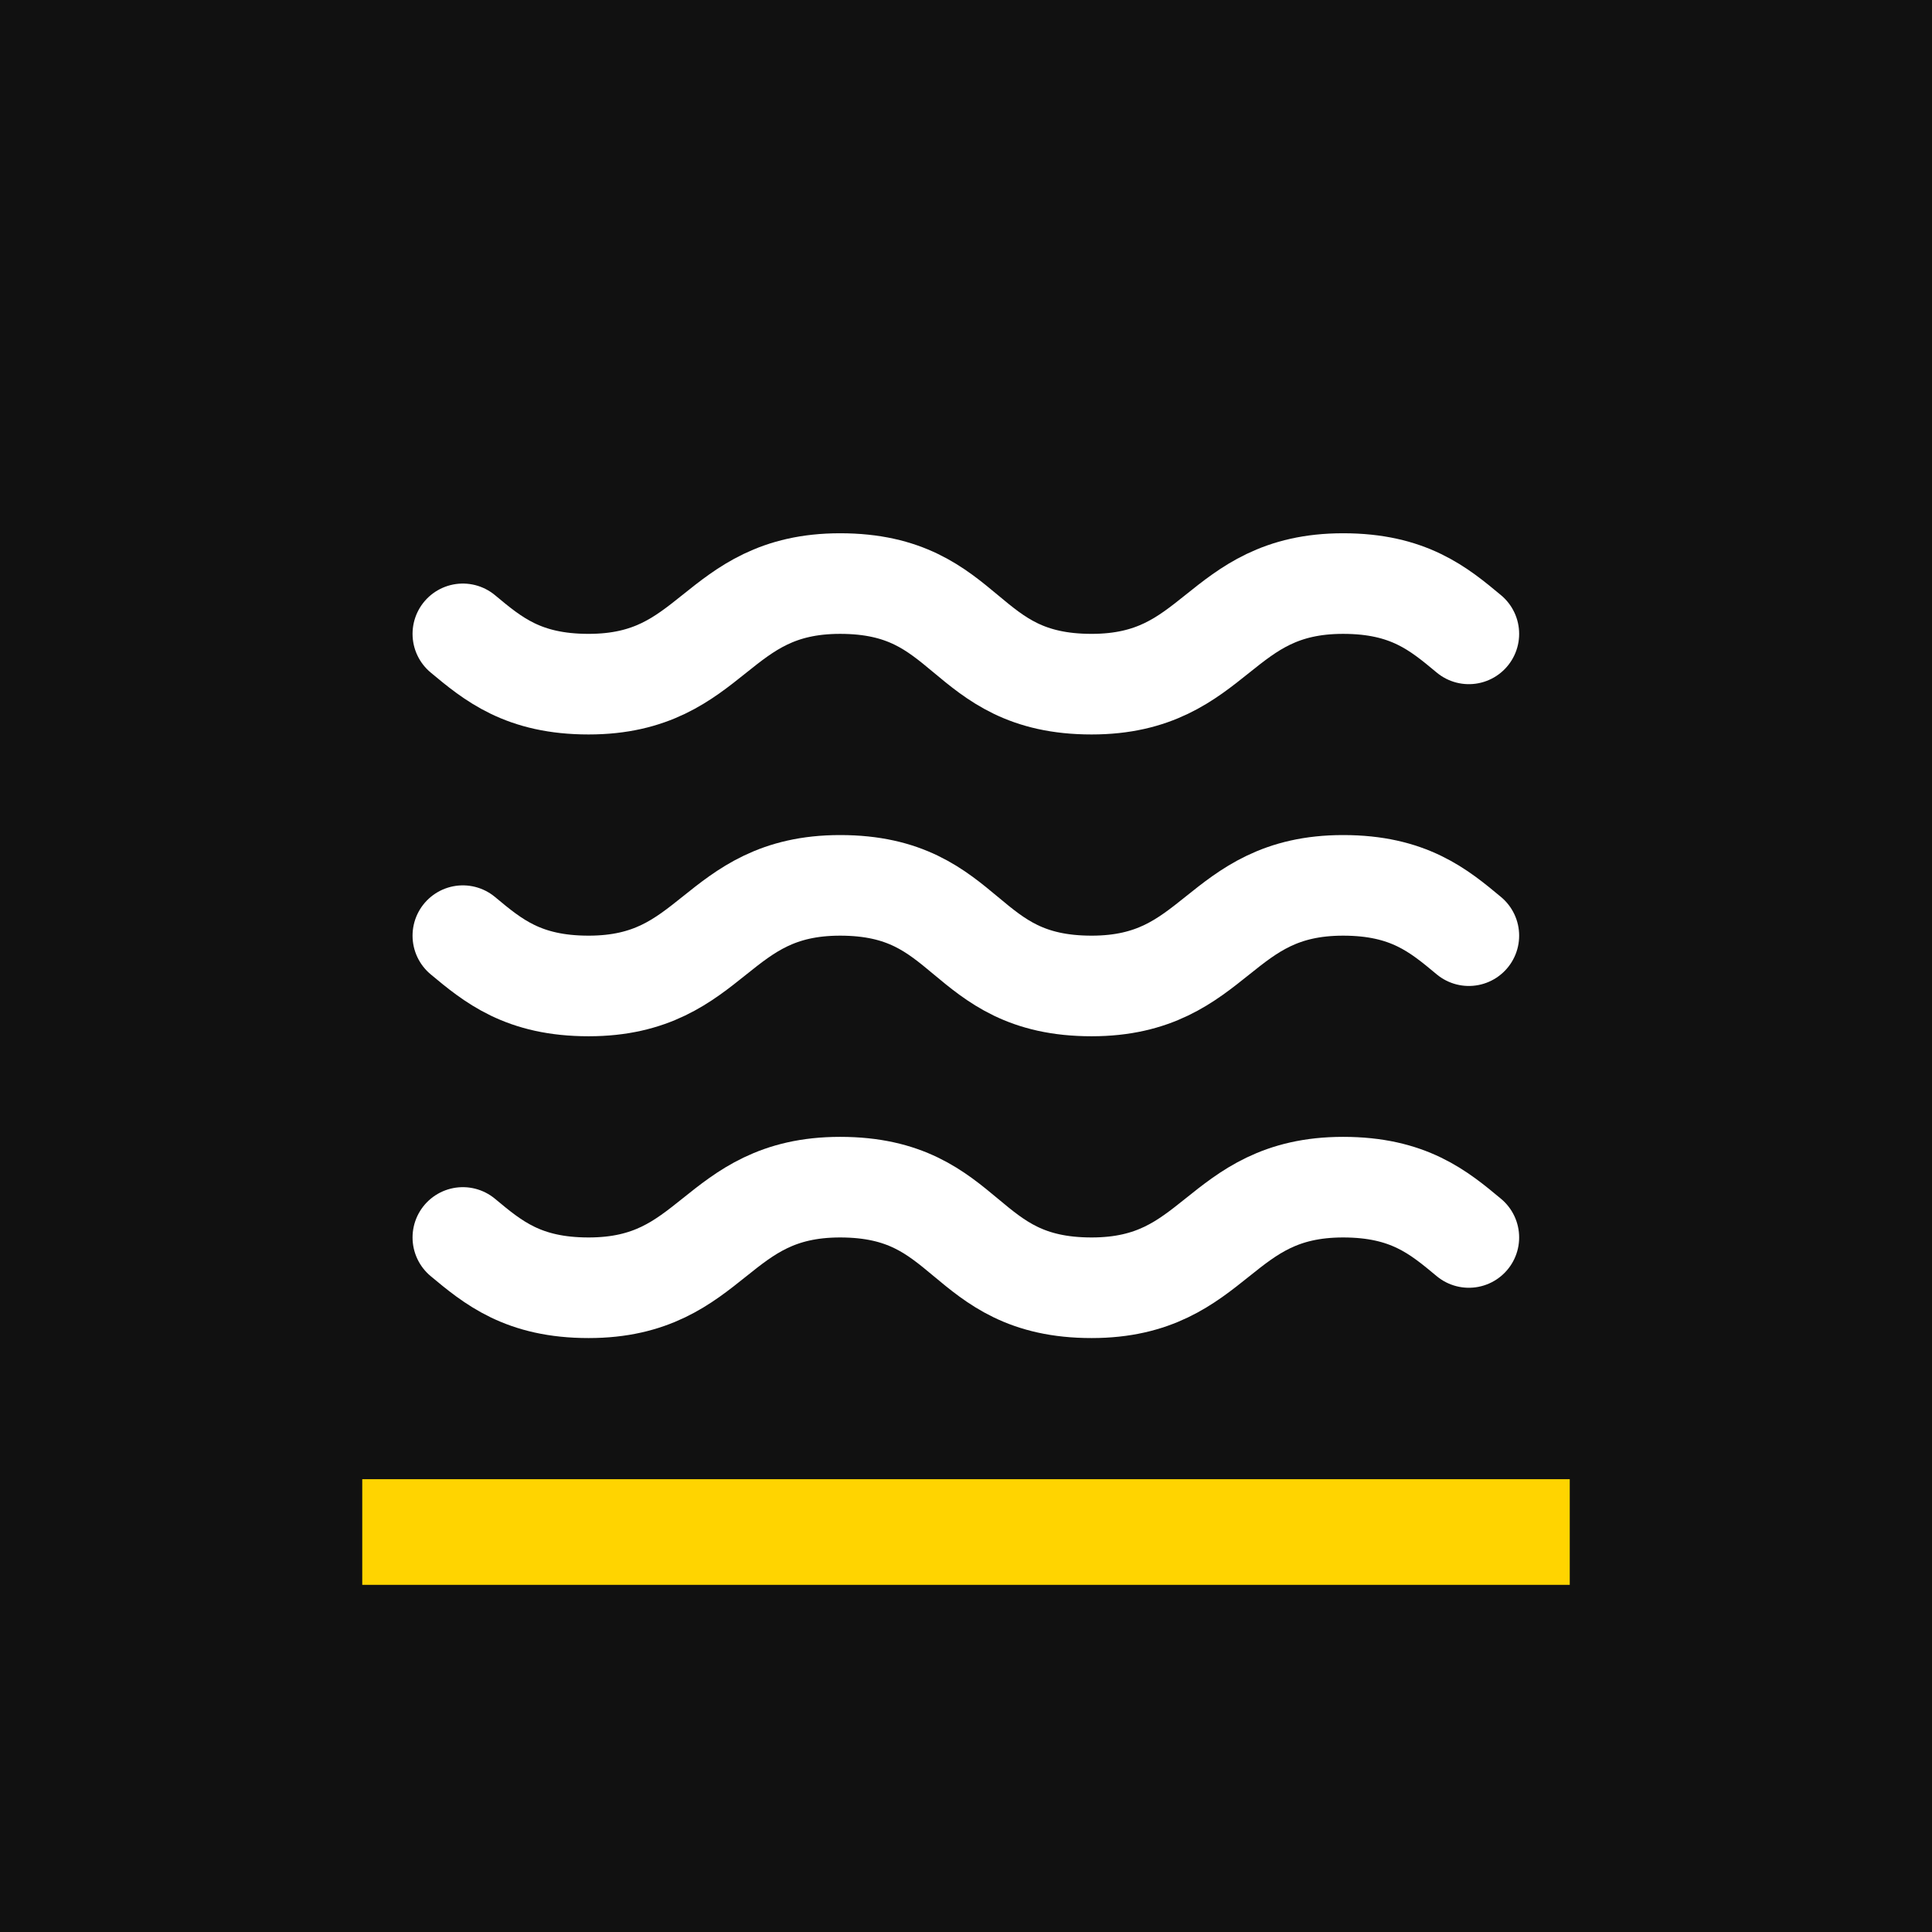
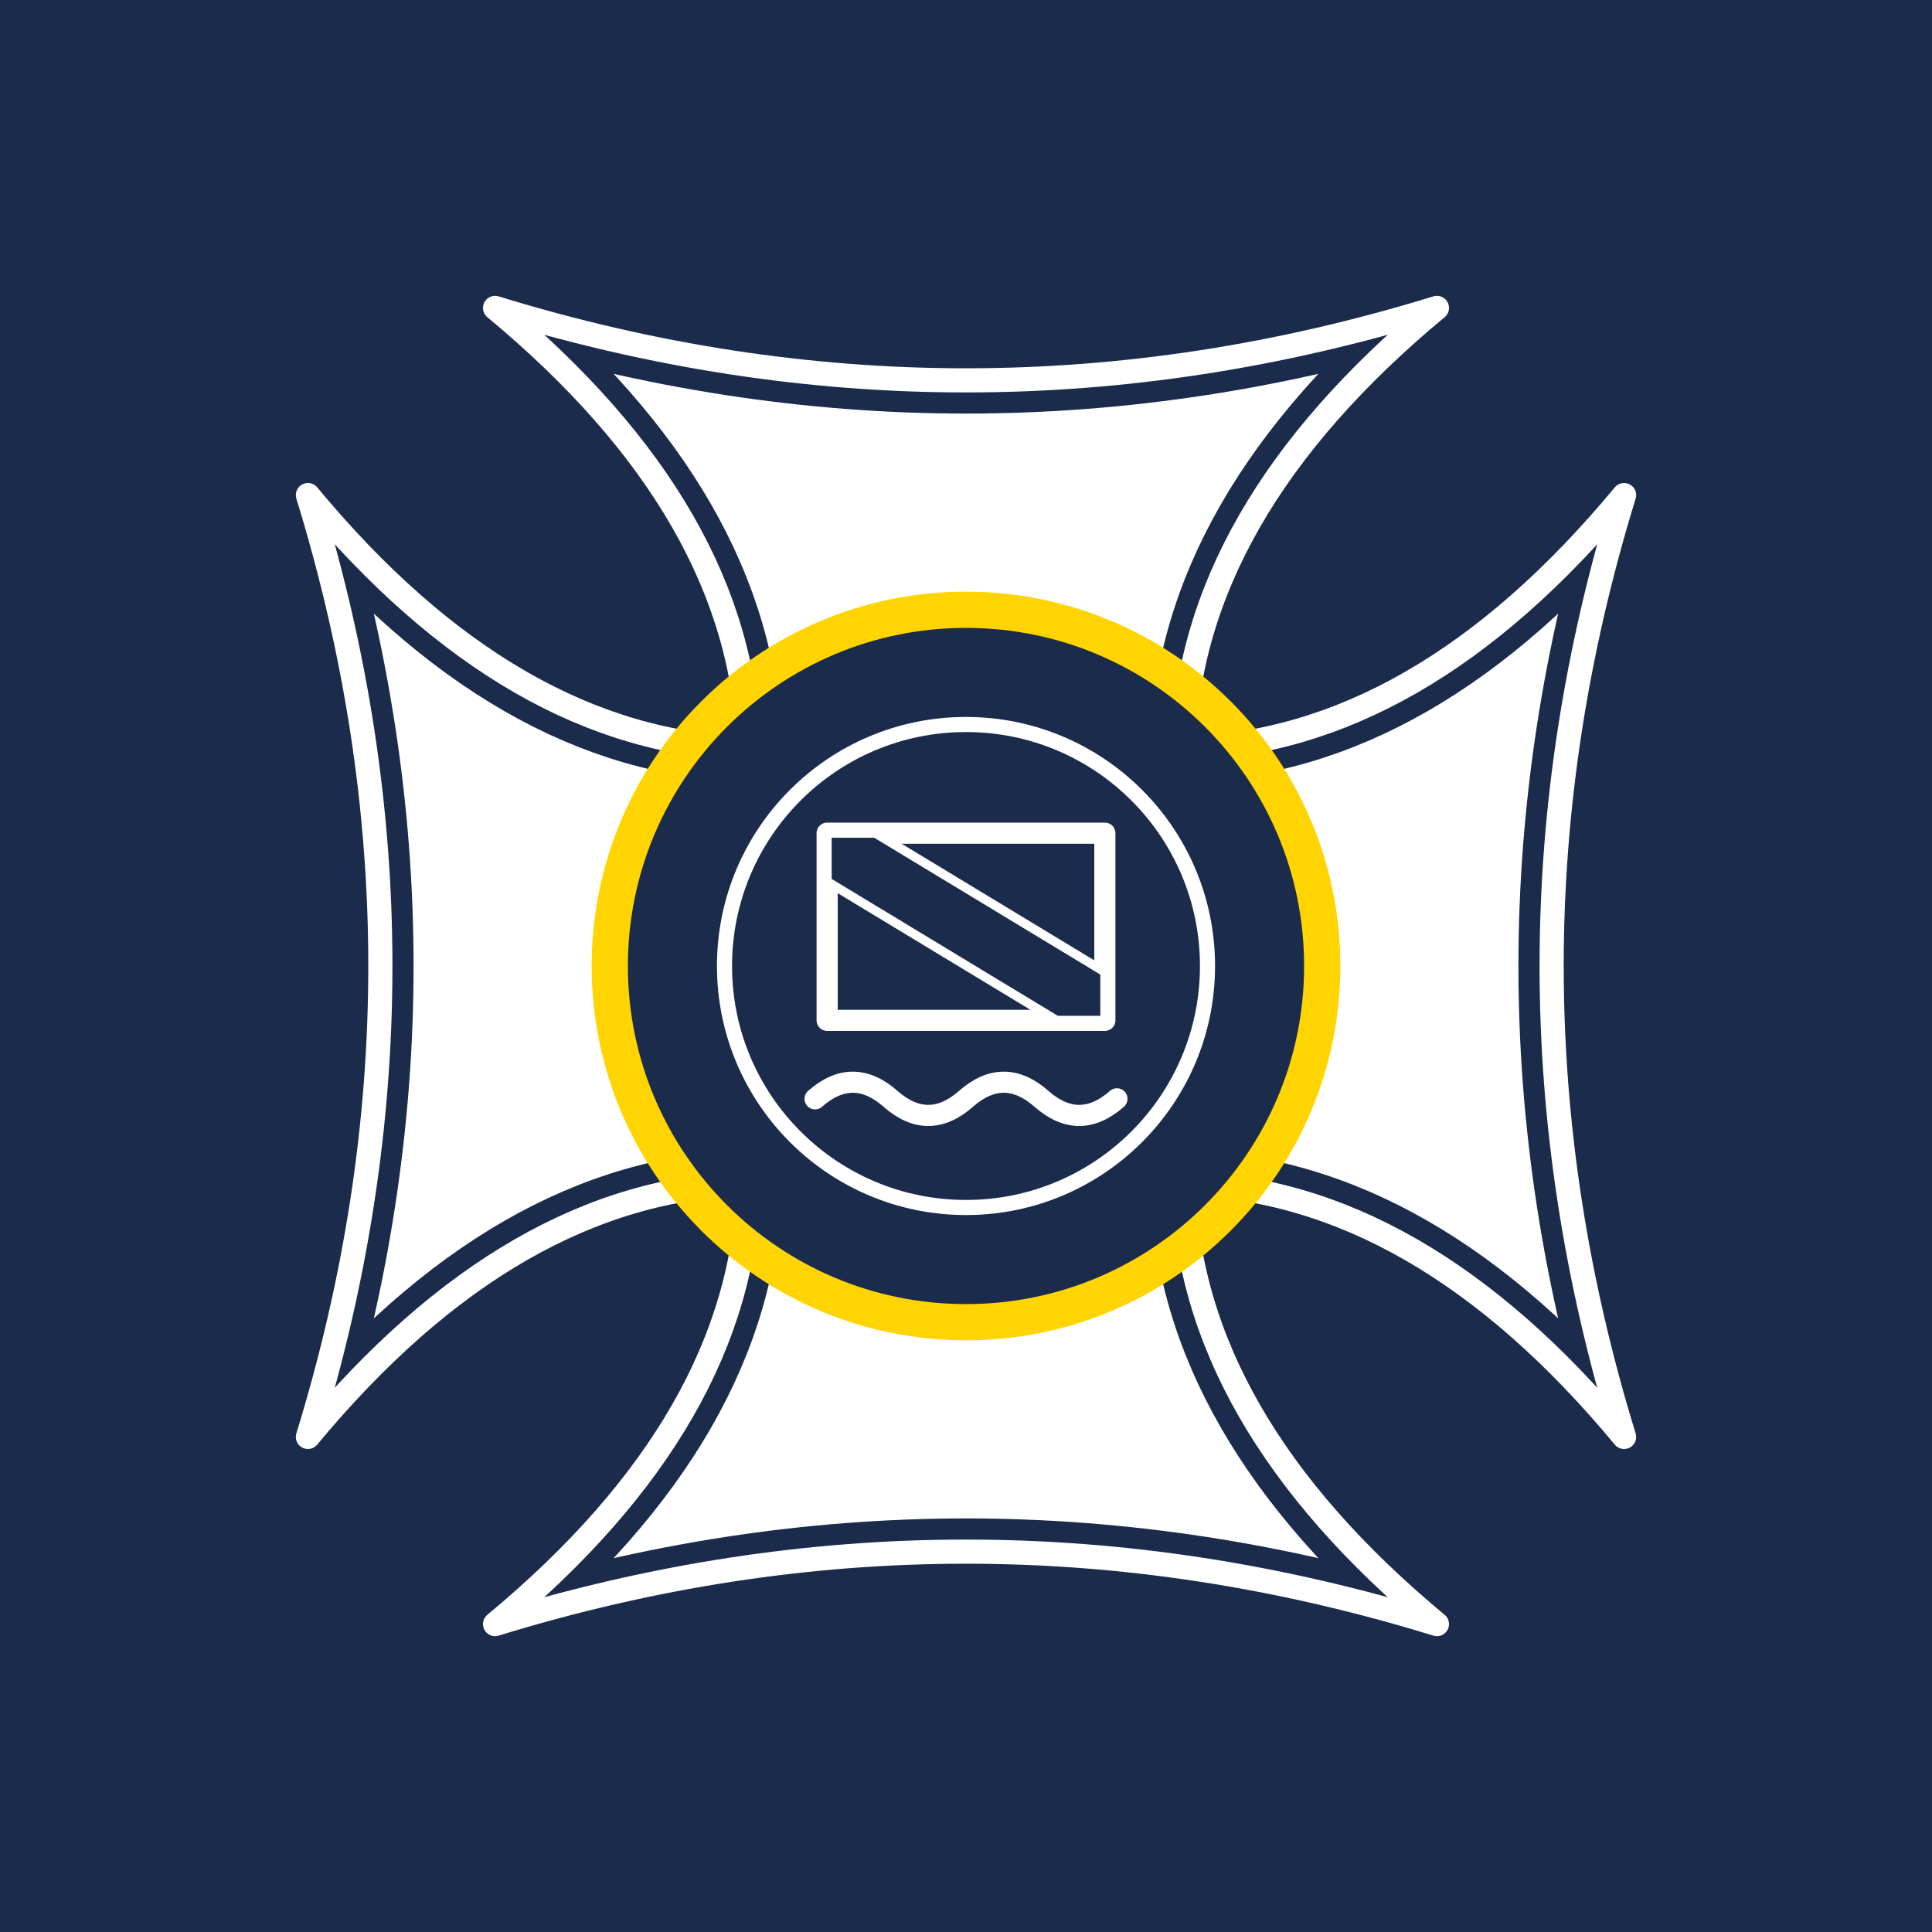
- <svg xmlns="http://www.w3.org/2000/svg" width="512" height="512" viewBox="0 0 512 512">
-   <rect width="512" height="512" fill="#111111" />
-   <g transform="translate(96 88) scale(13.33)" fill="none" stroke="#ffffff" stroke-width="2" stroke-linecap="round" stroke-linejoin="round">
-     <path d="M2 6c.6.5 1.2 1 2.5 1C7 7 7 5 9.5 5c2.6 0 2.4 2 5 2 2.5 0 2.5-2 5-2 1.3 0 1.9.5 2.5 1" />
-     <path d="M2 12c.6.5 1.2 1 2.5 1 2.5 0 2.5-2 5-2 2.6 0 2.4 2 5 2 2.5 0 2.5-2 5-2 1.3 0 1.9.5 2.5 1" />
-     <path d="M2 18c.6.5 1.2 1 2.5 1 2.5 0 2.5-2 5-2 2.6 0 2.4 2 5 2 2.5 0 2.5-2 5-2 1.3 0 1.9.5 2.5 1" />
+ <svg xmlns="http://www.w3.org/2000/svg" width="512" height="512" viewBox="-256 -256 512 512">
+   <rect x="-256" y="-256" width="512" height="512" fill="#1a2b4c" />
+   <g transform="scale(0.8)">
+     <g fill="#ffffff" stroke="#1a2b4c" stroke-width="22" stroke-linejoin="round">
+       <path d="M-72 -72 Q-74 -150 -156 -218 Q0 -170 156 -218 Q74 -150 72 -72 Z" transform="rotate(0)" />
+       <path d="M-72 -72 Q-74 -150 -156 -218 Q0 -170 156 -218 Q74 -150 72 -72 Z" transform="rotate(90)" />
+       <path d="M-72 -72 Q-74 -150 -156 -218 Q0 -170 156 -218 Q74 -150 72 -72 Z" transform="rotate(180)" />
+       <path d="M-72 -72 Q-74 -150 -156 -218 Q0 -170 156 -218 Q74 -150 72 -72 Z" transform="rotate(270)" />
+     </g>
+     <g fill="none" stroke="#ffffff" stroke-width="8" stroke-linejoin="round">
+       <path d="M-72 -72 Q-74 -150 -156 -218 Q0 -170 156 -218 Q74 -150 72 -72 Z" transform="rotate(0)" />
+       <path d="M-72 -72 Q-74 -150 -156 -218 Q0 -170 156 -218 Q74 -150 72 -72 Z" transform="rotate(90)" />
+       <path d="M-72 -72 Q-74 -150 -156 -218 Q0 -170 156 -218 Q74 -150 72 -72 Z" transform="rotate(180)" />
+       <path d="M-72 -72 Q-74 -150 -156 -218 Q0 -170 156 -218 Q74 -150 72 -72 Z" transform="rotate(270)" />
+     </g>
+     <circle r="118" fill="#1a2b4c" stroke="#ffd400" stroke-width="12" />
+     <circle r="80" fill="none" stroke="#ffffff" stroke-width="5" />
+     <g stroke="#ffffff" stroke-width="7" stroke-linejoin="round" stroke-linecap="round">
+       <rect x="-46" y="-44" width="92" height="62" fill="none" />
+       <path d="M-46 -44 L-46 -28 L30 18 L46 18 L46 2 L-30 -44 Z" fill="#1a2b4c" stroke-width="3" />
+       <path d="M-50 44 q12.5 -11 25 0 t25 0 t25 0 t25 0" fill="none" />
+     </g>
  </g>
-   <rect x="96" y="392" width="320" height="28" fill="#ffd400" />
</svg>
